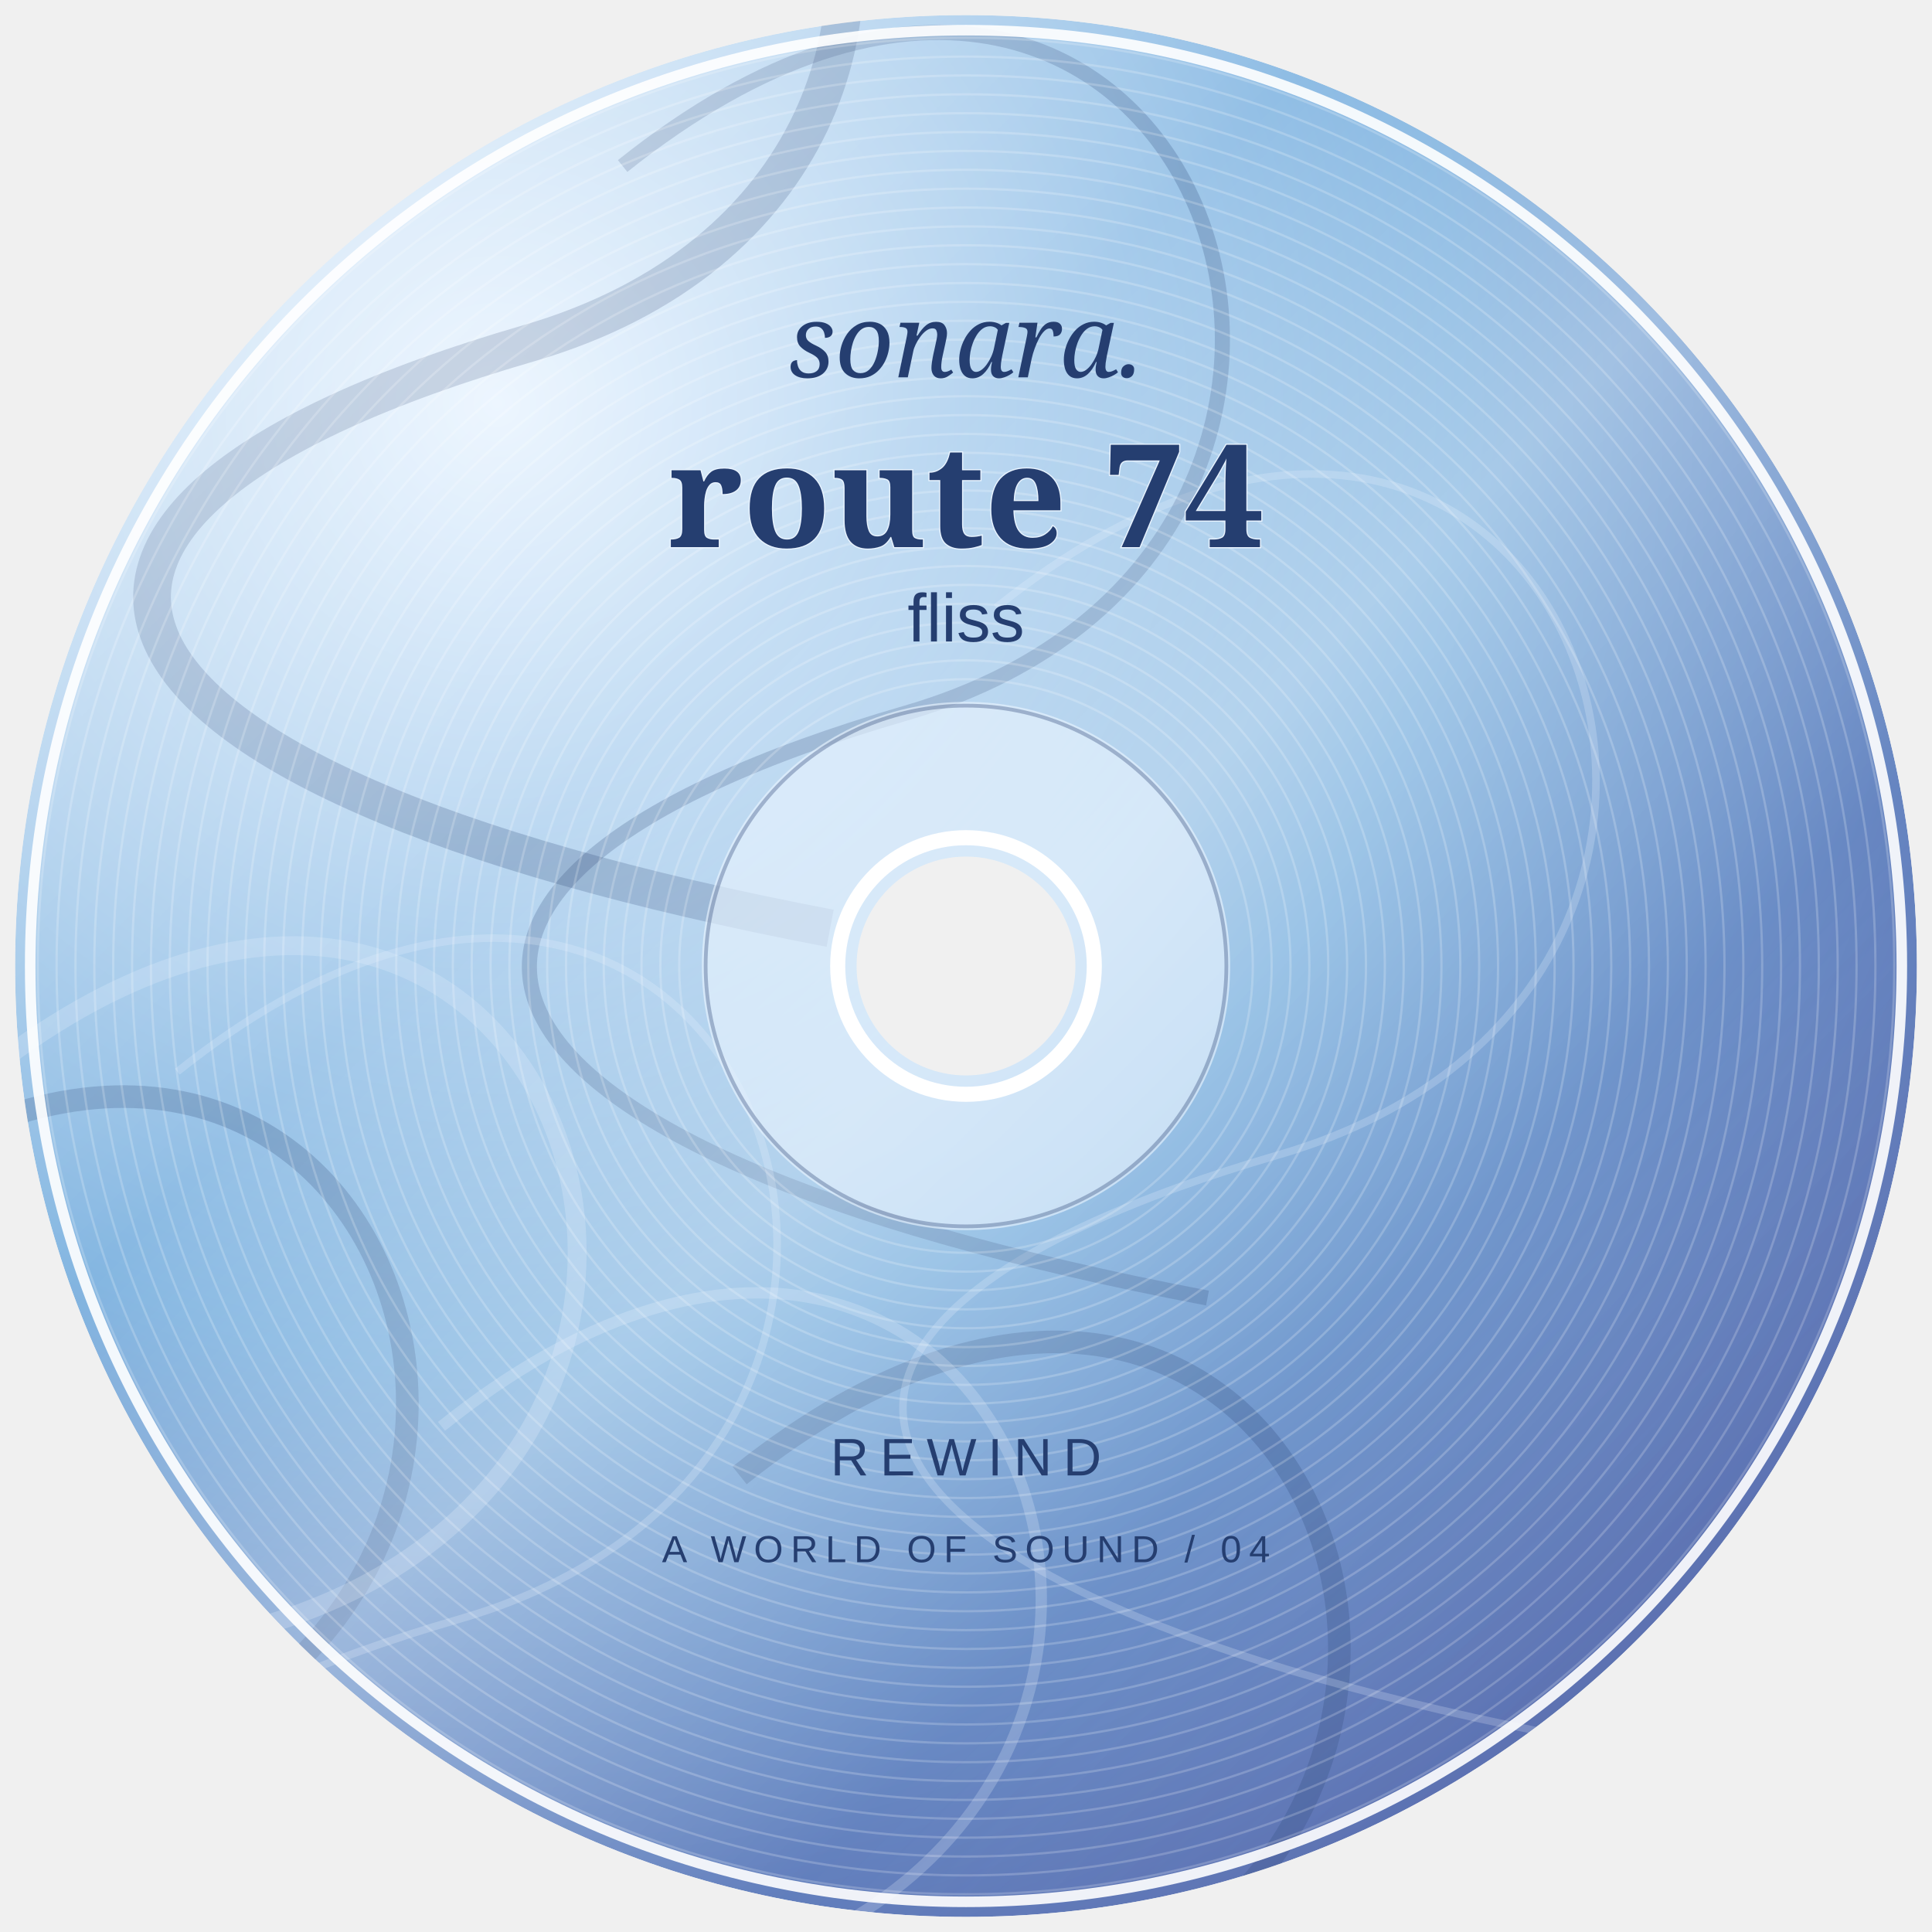
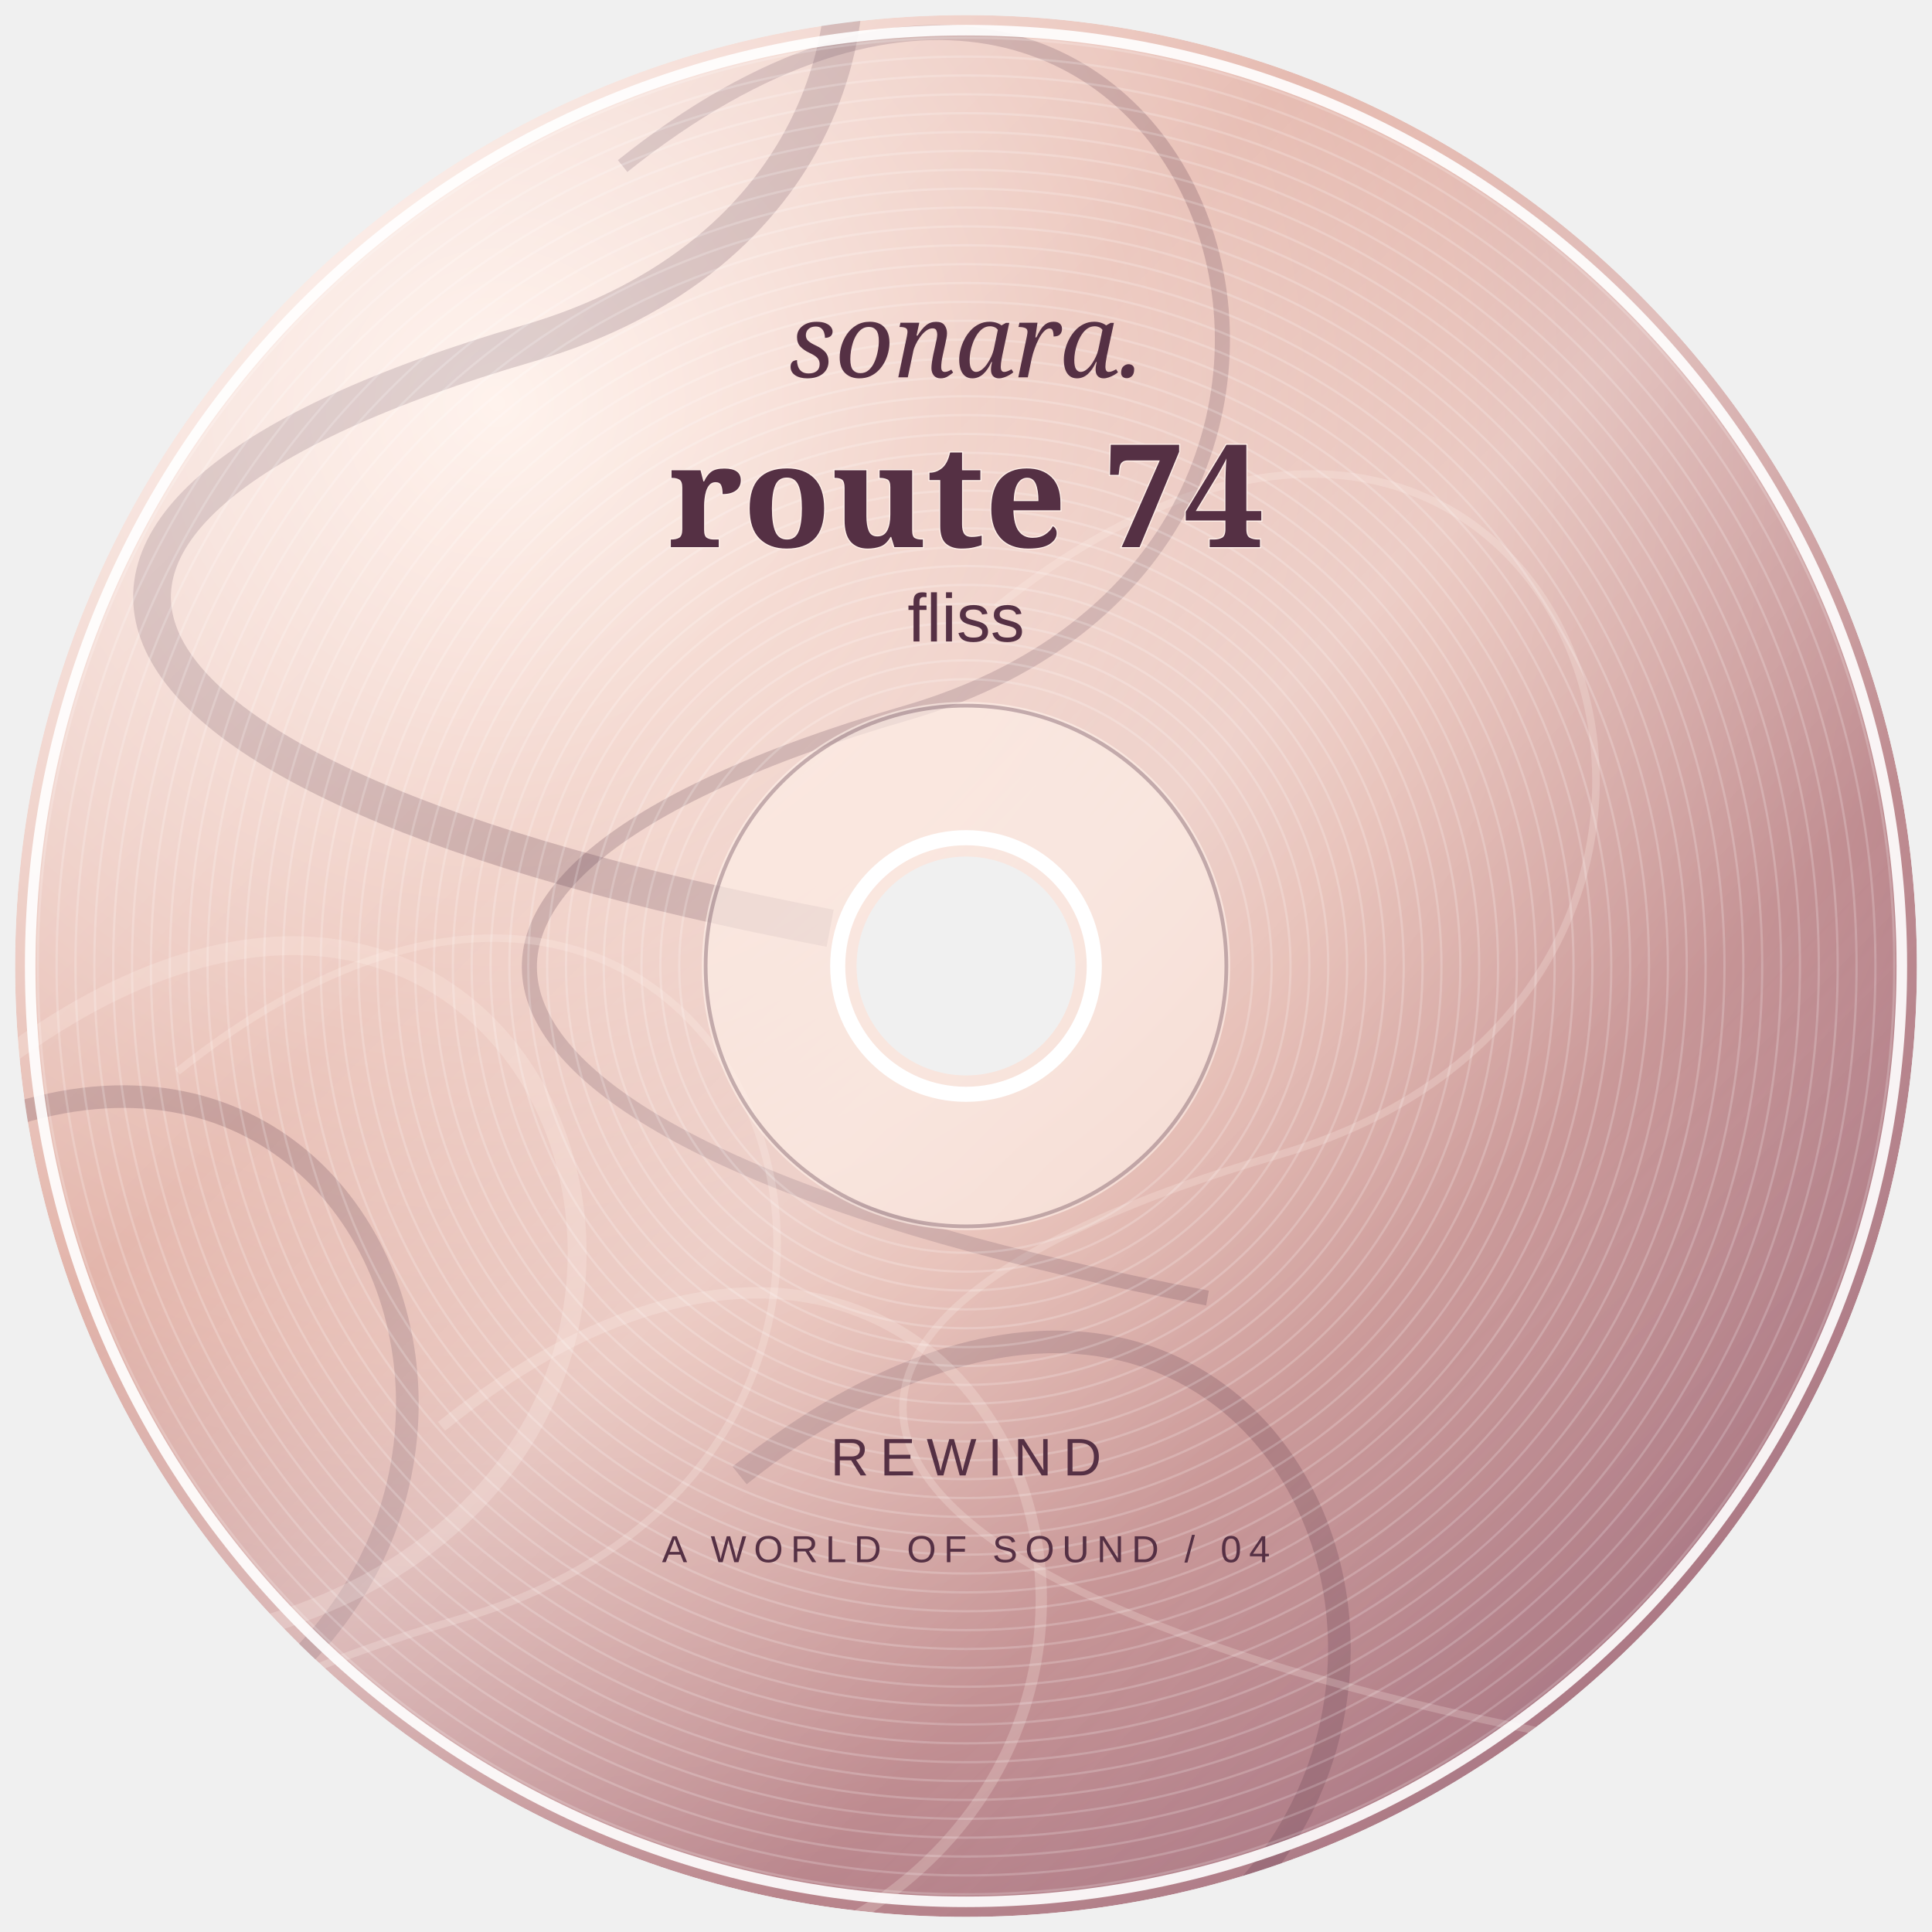
<svg xmlns="http://www.w3.org/2000/svg" width="512" height="512" viewBox="0 0 512 512">
  <defs>
    <radialGradient id="base" cx="25%" cy="20%" r="90%">
-       <stop stop-color="#e9f4ff" />
-       <stop offset=".57" stop-color="#84b6e1" />
-       <stop offset="1" stop-color="#576db1" />
+       <stop stop-color="#fff0e9" />
+       <stop offset=".57" stop-color="#e3b5ab" />
+       <stop offset="1" stop-color="#ac7783" />
    </radialGradient>
    <linearGradient id="shine" x1="0" y1="0" x2="1" y2="1">
      <stop stop-color="white" stop-opacity=".5" />
      <stop offset=".35" stop-color="white" stop-opacity="0" />
      <stop offset=".51" stop-color="white" stop-opacity=".30" />
      <stop offset=".7" stop-color="white" stop-opacity="0" />
-       <stop offset="1" stop-color="#253e70" stop-opacity=".16" />
+       <stop offset="1" stop-color="#553044" stop-opacity=".16" />
    </linearGradient>
    <mask id="cut">
      <circle cx="256" cy="256" r="252" fill="white" />
      <circle cx="256" cy="256" r="29" fill="black" />
    </mask>
    <filter id="mist">
      <feGaussianBlur stdDeviation="23" />
    </filter>
  </defs>
  <g mask="url(#cut)">
    <circle cx="256" cy="256" r="252" fill="url(#base)" />
-     <path d="M196 391 c 150 -120 230 100 75 145 s -130 115 80 155" fill="none" stroke="#253e70" stroke-width="6" opacity=".23" />
-     <path d="M117 378 c 150 -120 230 100 75 145 s -130 115 80 155" fill="none" stroke="#e9f4ff" stroke-width="3" opacity=".23" />
-     <path d="M-51 326 c 150 -120 230 100 75 145 s -130 115 80 155" fill="none" stroke="#253e70" stroke-width="6" opacity=".23" />
-     <path d="M264 161 c 150 -120 230 100 75 145 s -130 115 80 155" fill="none" stroke="#e9f4ff" stroke-width="2" opacity=".23" />
-     <path d="M165 44 c 150 -120 230 100 75 145 s -130 115 80 155" fill="none" stroke="#253e70" stroke-width="4" opacity=".23" />
-     <path d="M-6 286 c 150 -120 230 100 75 145 s -130 115 80 155" fill="none" stroke="#e9f4ff" stroke-width="5" opacity=".23" />
-     <path d="M65 -54 c 150 -120 230 100 75 145 s -130 115 80 155" fill="none" stroke="#253e70" stroke-width="10" opacity=".23" />
-     <path d="M47 284 c 150 -120 230 100 75 145 s -130 115 80 155" fill="none" stroke="#e9f4ff" stroke-width="2" opacity=".23" />
+     <path d="M196 391 c 150 -120 230 100 75 145 s -130 115 80 155" fill="none" stroke="#553044" stroke-width="6" opacity=".23" />
+     <path d="M117 378 c 150 -120 230 100 75 145 s -130 115 80 155" fill="none" stroke="#fff0e9" stroke-width="3" opacity=".23" />
+     <path d="M-51 326 c 150 -120 230 100 75 145 s -130 115 80 155" fill="none" stroke="#553044" stroke-width="6" opacity=".23" />
+     <path d="M264 161 c 150 -120 230 100 75 145 s -130 115 80 155" fill="none" stroke="#fff0e9" stroke-width="2" opacity=".23" />
+     <path d="M165 44 c 150 -120 230 100 75 145 s -130 115 80 155" fill="none" stroke="#553044" stroke-width="4" opacity=".23" />
+     <path d="M-6 286 c 150 -120 230 100 75 145 s -130 115 80 155" fill="none" stroke="#fff0e9" stroke-width="5" opacity=".23" />
+     <path d="M65 -54 c 150 -120 230 100 75 145 s -130 115 80 155" fill="none" stroke="#553044" stroke-width="10" opacity=".23" />
+     <path d="M47 284 c 150 -120 230 100 75 145 s -130 115 80 155" fill="none" stroke="#fff0e9" stroke-width="2" opacity=".23" />
    <circle cx="256" cy="256" r="76" fill="none" stroke="white" stroke-width=".6" opacity=".2" />
    <circle cx="256" cy="256" r="81" fill="none" stroke="white" stroke-width=".6" opacity=".2" />
    <circle cx="256" cy="256" r="86" fill="none" stroke="white" stroke-width=".6" opacity=".2" />
    <circle cx="256" cy="256" r="91" fill="none" stroke="white" stroke-width=".6" opacity=".2" />
    <circle cx="256" cy="256" r="96" fill="none" stroke="white" stroke-width=".6" opacity=".2" />
    <circle cx="256" cy="256" r="101" fill="none" stroke="white" stroke-width=".6" opacity=".2" />
    <circle cx="256" cy="256" r="106" fill="none" stroke="white" stroke-width=".6" opacity=".2" />
    <circle cx="256" cy="256" r="111" fill="none" stroke="white" stroke-width=".6" opacity=".2" />
    <circle cx="256" cy="256" r="116" fill="none" stroke="white" stroke-width=".6" opacity=".2" />
    <circle cx="256" cy="256" r="121" fill="none" stroke="white" stroke-width=".6" opacity=".2" />
    <circle cx="256" cy="256" r="126" fill="none" stroke="white" stroke-width=".6" opacity=".2" />
    <circle cx="256" cy="256" r="131" fill="none" stroke="white" stroke-width=".6" opacity=".2" />
    <circle cx="256" cy="256" r="136" fill="none" stroke="white" stroke-width=".6" opacity=".2" />
    <circle cx="256" cy="256" r="141" fill="none" stroke="white" stroke-width=".6" opacity=".2" />
    <circle cx="256" cy="256" r="146" fill="none" stroke="white" stroke-width=".6" opacity=".2" />
    <circle cx="256" cy="256" r="151" fill="none" stroke="white" stroke-width=".6" opacity=".2" />
    <circle cx="256" cy="256" r="156" fill="none" stroke="white" stroke-width=".6" opacity=".2" />
    <circle cx="256" cy="256" r="161" fill="none" stroke="white" stroke-width=".6" opacity=".2" />
    <circle cx="256" cy="256" r="166" fill="none" stroke="white" stroke-width=".6" opacity=".2" />
    <circle cx="256" cy="256" r="171" fill="none" stroke="white" stroke-width=".6" opacity=".2" />
    <circle cx="256" cy="256" r="176" fill="none" stroke="white" stroke-width=".6" opacity=".2" />
    <circle cx="256" cy="256" r="181" fill="none" stroke="white" stroke-width=".6" opacity=".2" />
    <circle cx="256" cy="256" r="186" fill="none" stroke="white" stroke-width=".6" opacity=".2" />
    <circle cx="256" cy="256" r="191" fill="none" stroke="white" stroke-width=".6" opacity=".2" />
    <circle cx="256" cy="256" r="196" fill="none" stroke="white" stroke-width=".6" opacity=".2" />
    <circle cx="256" cy="256" r="201" fill="none" stroke="white" stroke-width=".6" opacity=".2" />
    <circle cx="256" cy="256" r="206" fill="none" stroke="white" stroke-width=".6" opacity=".2" />
    <circle cx="256" cy="256" r="211" fill="none" stroke="white" stroke-width=".6" opacity=".2" />
    <circle cx="256" cy="256" r="216" fill="none" stroke="white" stroke-width=".6" opacity=".2" />
    <circle cx="256" cy="256" r="221" fill="none" stroke="white" stroke-width=".6" opacity=".2" />
    <circle cx="256" cy="256" r="226" fill="none" stroke="white" stroke-width=".6" opacity=".2" />
    <circle cx="256" cy="256" r="231" fill="none" stroke="white" stroke-width=".6" opacity=".2" />
    <circle cx="256" cy="256" r="236" fill="none" stroke="white" stroke-width=".6" opacity=".2" />
    <circle cx="256" cy="256" r="241" fill="none" stroke="white" stroke-width=".6" opacity=".2" />
    <circle cx="256" cy="256" r="246" fill="none" stroke="white" stroke-width=".6" opacity=".2" />
    <circle cx="256" cy="256" r="252" fill="url(#shine)" />
    <circle cx="256" cy="256" r="248" fill="none" stroke="white" stroke-width="2.8" opacity=".9" />
-     <circle cx="256" cy="256" r="70" fill="#e9f4ff" opacity=".63" />
-     <circle cx="256" cy="256" r="69" fill="none" stroke="#253e70" opacity=".33" />
+     <circle cx="256" cy="256" r="70" fill="#fff0e9" opacity=".63" />
+     <circle cx="256" cy="256" r="69" fill="none" stroke="#553044" opacity=".33" />
    <circle cx="256" cy="256" r="34" fill="none" stroke="white" stroke-width="4" />
-     <text x="256" y="100" text-anchor="middle" font-family="Georgia,serif" font-style="italic" font-size="27" fill="#253e70">sonara.</text>
-     <text x="256" y="145" text-anchor="middle" font-family="Georgia,serif" font-size="38" font-weight="bold" fill="#253e70" stroke="#e9f4ff" stroke-width=".6" paint-order="stroke">route 74</text>
-     <text x="256" y="170" text-anchor="middle" font-family="Arial,sans-serif" font-size="18" fill="#253e70">fliss</text>
-     <text x="256" y="391" text-anchor="middle" font-family="Arial,sans-serif" font-size="14" letter-spacing="3" fill="#253e70">REWIND</text>
-     <text x="256" y="414" text-anchor="middle" font-family="Arial,sans-serif" font-size="10" letter-spacing="2" fill="#253e70">A WORLD OF SOUND / 04</text>
+     <text x="256" y="100" text-anchor="middle" font-family="Georgia,serif" font-style="italic" font-size="27" fill="#553044">sonara.</text>
+     <text x="256" y="145" text-anchor="middle" font-family="Georgia,serif" font-size="38" font-weight="bold" fill="#553044" stroke="#fff0e9" stroke-width=".6" paint-order="stroke">route 74</text>
+     <text x="256" y="170" text-anchor="middle" font-family="Arial,sans-serif" font-size="18" fill="#553044">fliss</text>
+     <text x="256" y="391" text-anchor="middle" font-family="Arial,sans-serif" font-size="14" letter-spacing="3" fill="#553044">REWIND</text>
+     <text x="256" y="414" text-anchor="middle" font-family="Arial,sans-serif" font-size="10" letter-spacing="2" fill="#553044">A WORLD OF SOUND / 04</text>
  </g>
</svg>
